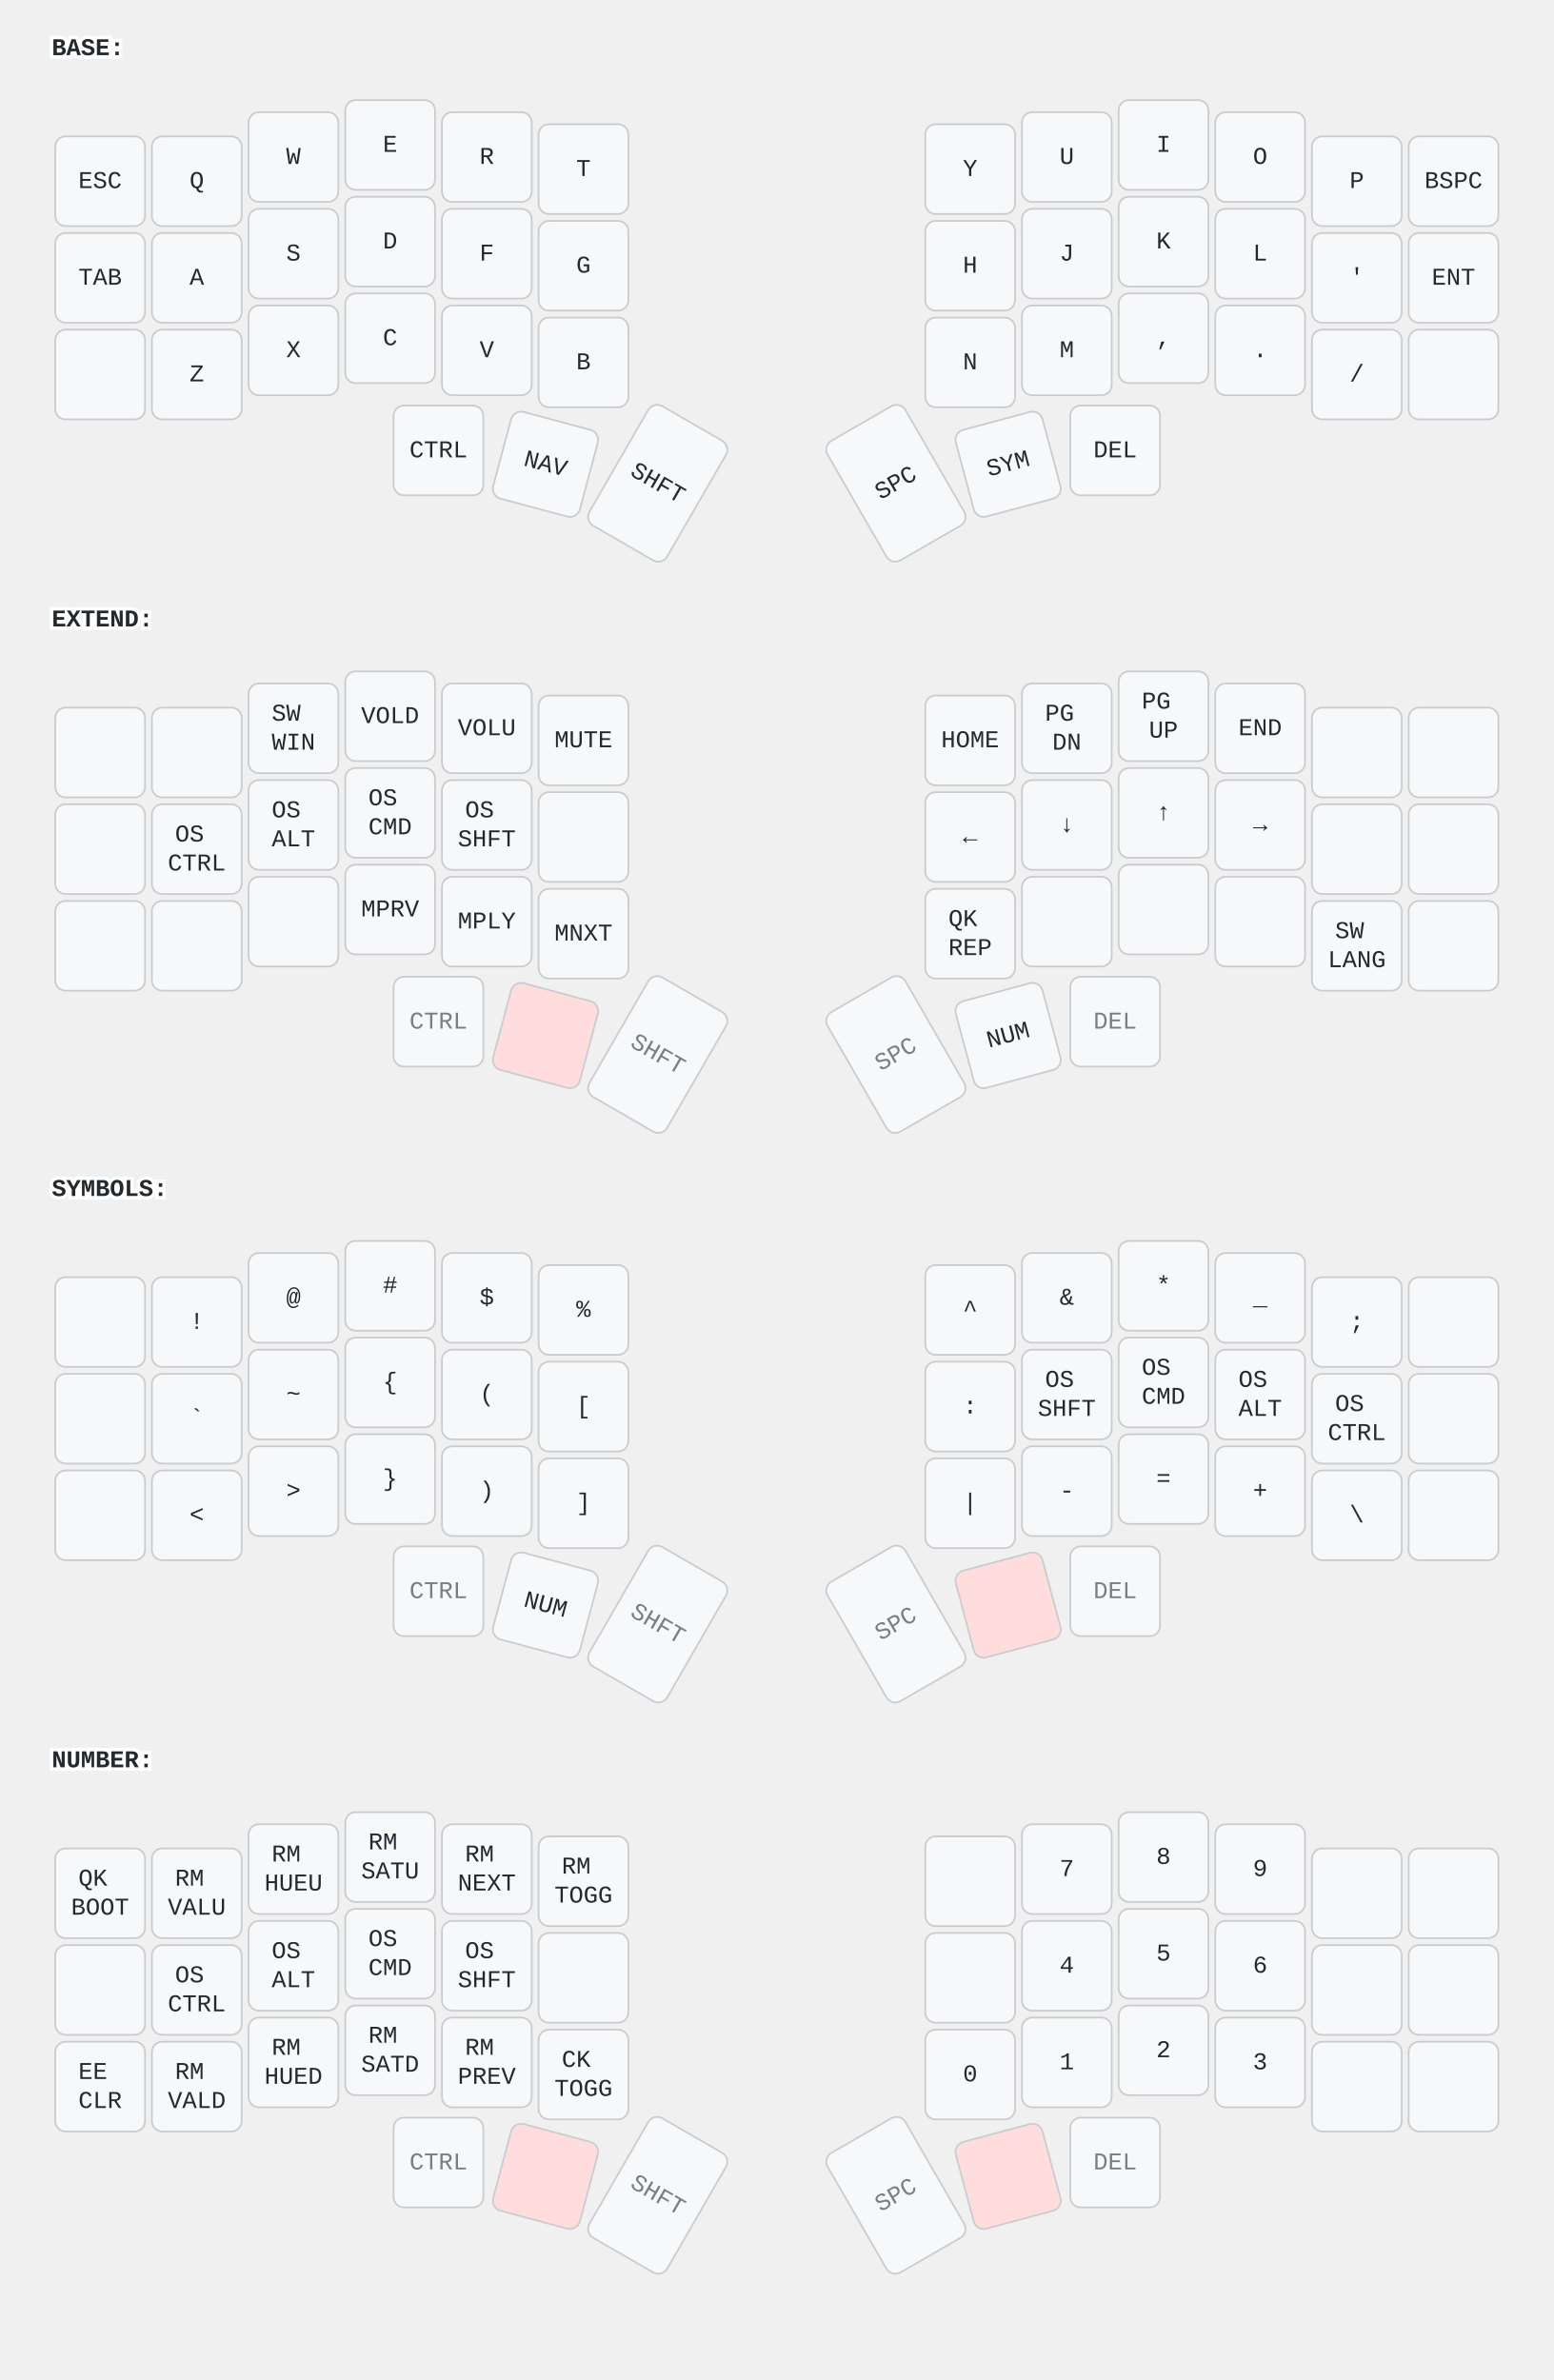
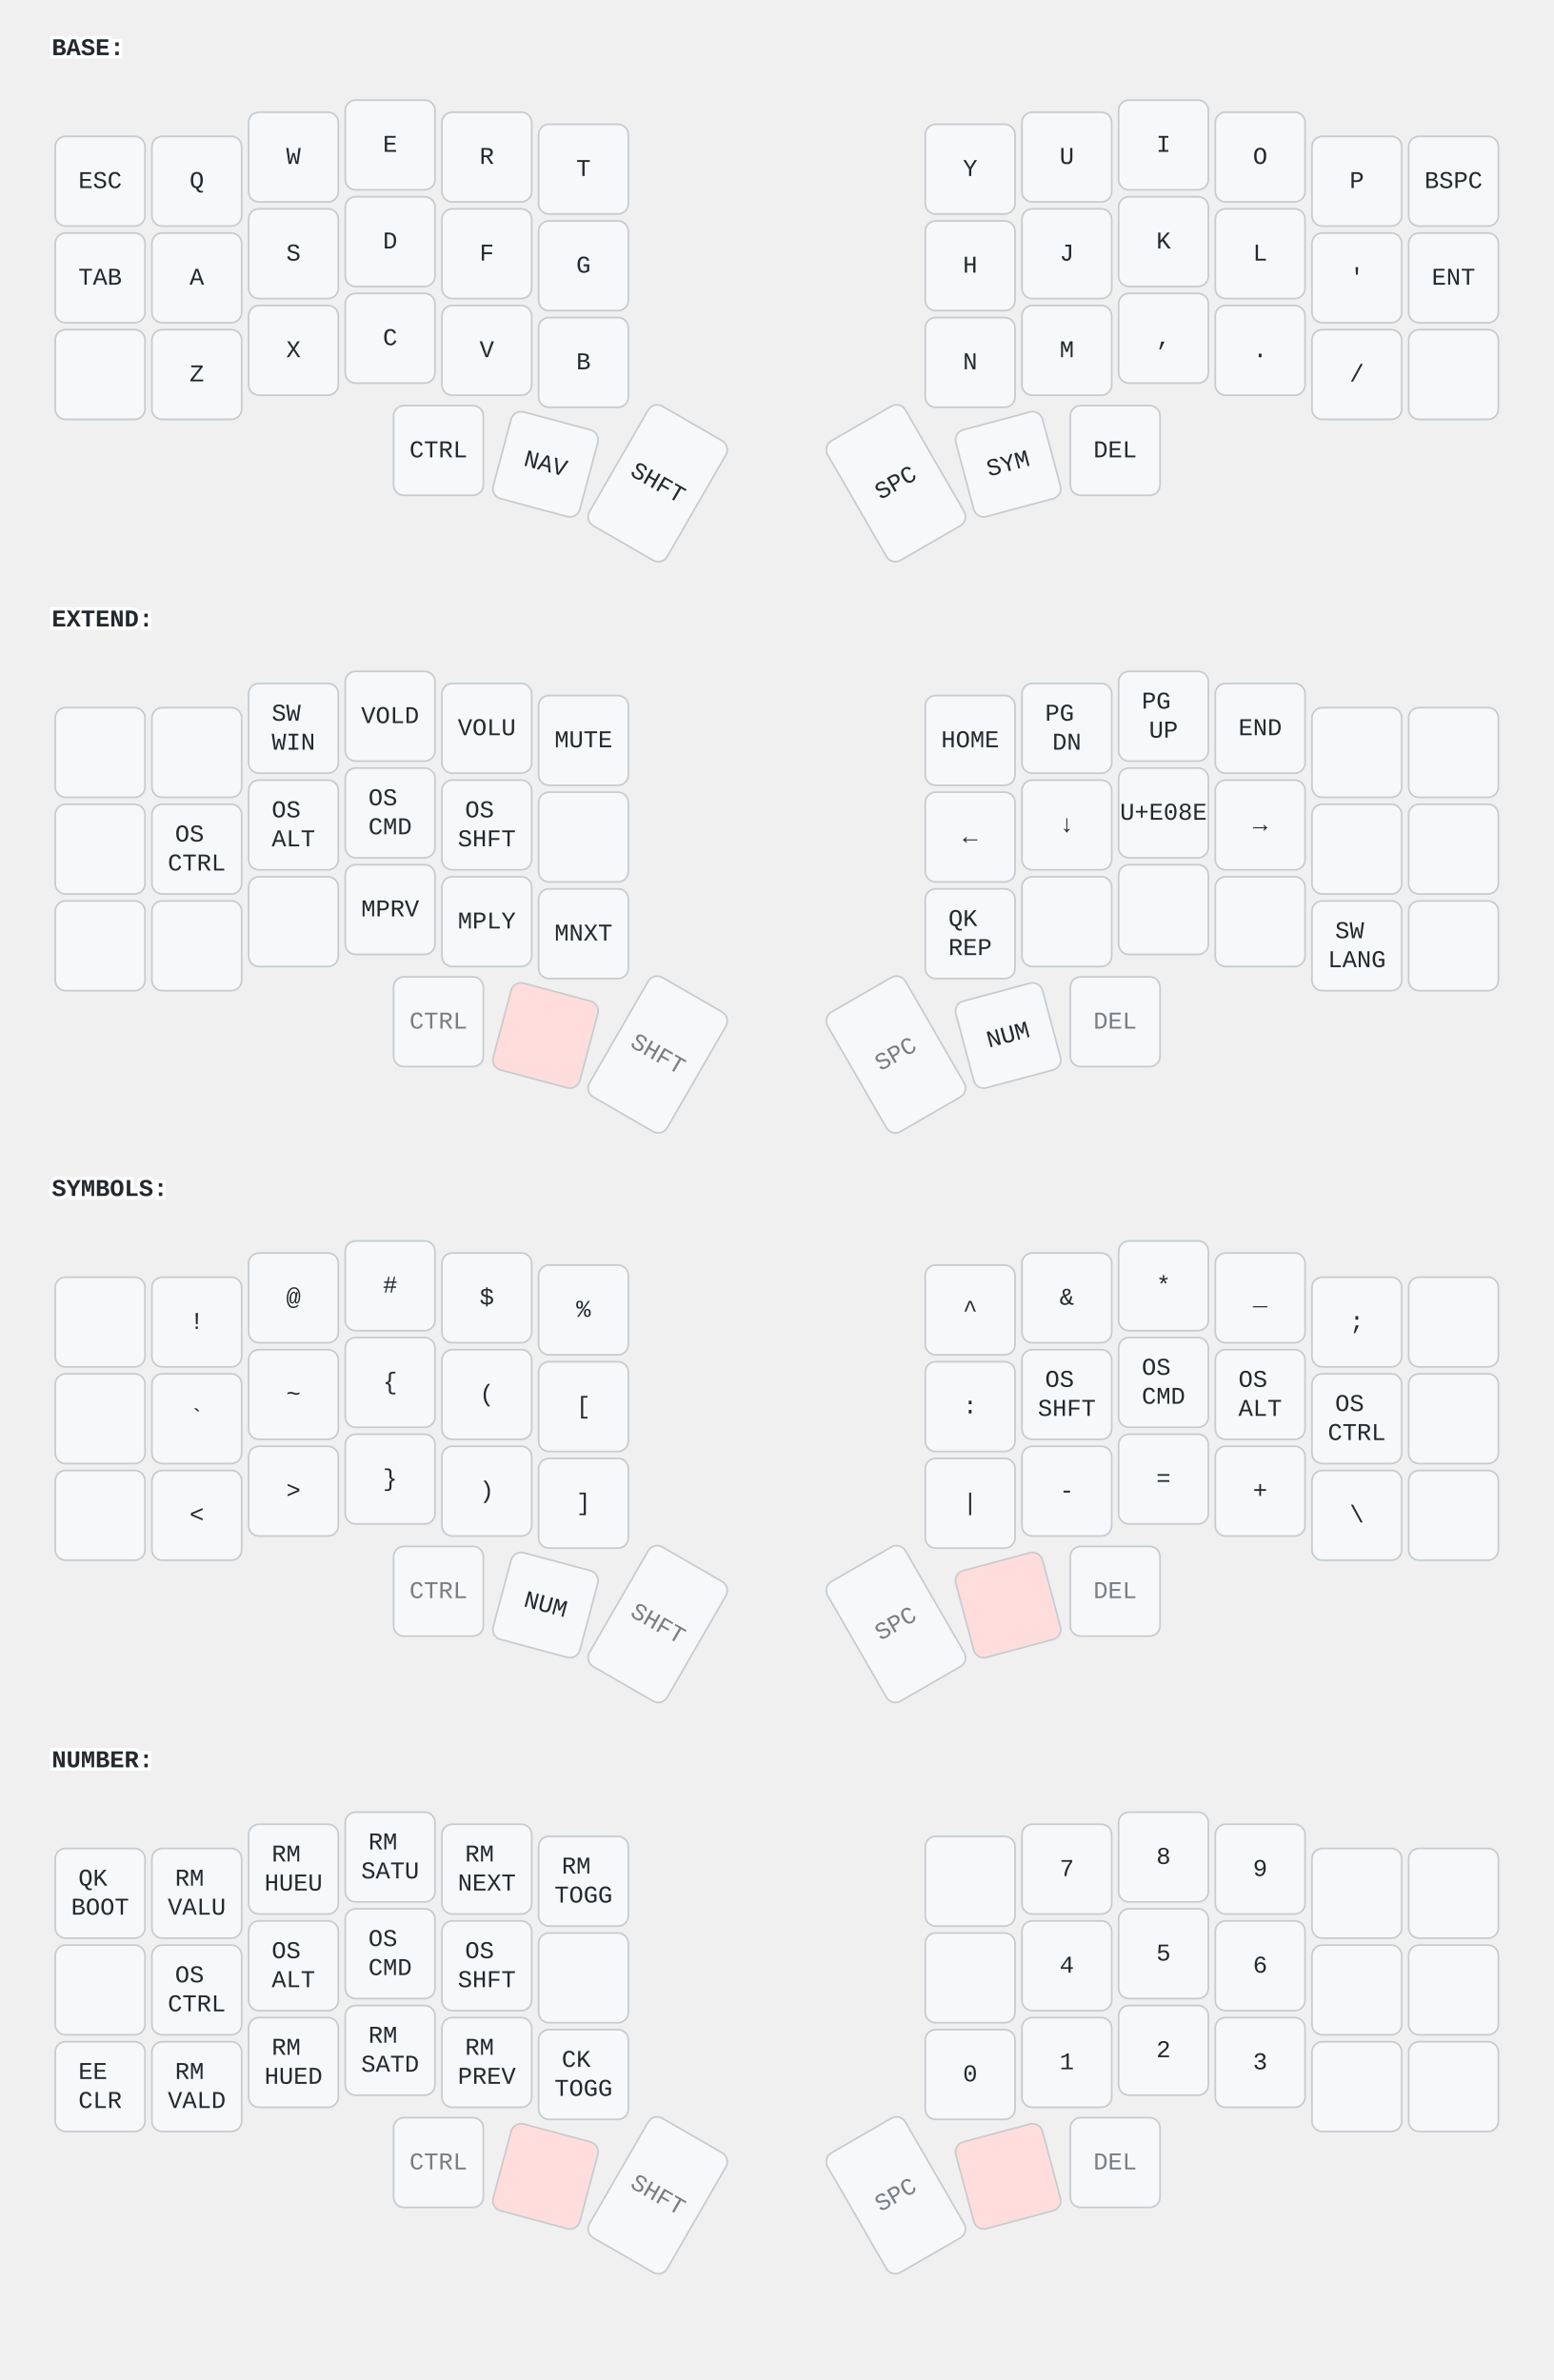
<svg xmlns="http://www.w3.org/2000/svg" width="900" height="1379" viewBox="0 0 900 1379" class="keymap">
  <style>/* inherit to force styles through use tags */
svg path {
    fill: inherit;
}

/* font and background color specifications */
svg.keymap {
    font-family: SFMono-Regular,Consolas,Liberation Mono,Menlo,monospace;
    font-size: 14px;
    font-kerning: normal;
    text-rendering: optimizeLegibility;
    fill: #24292e;
}

/* default key styling */
rect.key {
    fill: #f6f8fa;
}

rect.key, rect.combo {
    stroke: #c9cccf;
    stroke-width: 1;
}

/* default key side styling, only used is draw_key_sides is set */
rect.side {
    filter: brightness(90%);
}

/* color accent for combo boxes */
rect.combo, rect.combo-separate {
    fill: #cdf;
}

/* color accent for held keys */
rect.held, rect.combo.held {
    fill: #fdd;
}

/* color accent for ghost (optional) keys */
rect.ghost, rect.combo.ghost {
    stroke-dasharray: 4, 4;
    stroke-width: 2;
}

text {
    text-anchor: middle;
    dominant-baseline: middle;
}

/* styling for layer labels */
text.label {
    font-weight: bold;
    text-anchor: start;
    stroke: white;
    stroke-width: 4;
    paint-order: stroke;
}

/* styling for optional footer */
text.footer {
    text-anchor: end;
    dominant-baseline: auto;
    stroke: white;
    stroke-width: 4;
    paint-order: stroke;
}

/* styling for combo tap, and key non-tap label text */
text.combo, text.hold, text.shifted, text.left, text.right {
    font-size: 11px;
}

text.hold {
    text-anchor: middle;
    dominant-baseline: auto;
}

text.shifted {
    text-anchor: middle;
    dominant-baseline: hanging;
}

text.left {
    text-anchor: start;
}

text.right {
    text-anchor: end;
}

text.layer-activator {
    text-decoration: underline;
}

/* styling for hold/shifted label text in combo box */
text.combo.hold, text.combo.shifted, text.combo.left, text.combo.right {
    font-size: 8px;
}

/* lighter symbol for transparent keys */
text.trans {
    fill: #7b7e81;
}

/* styling for combo dendrons */
path.combo {
    stroke-width: 1;
    stroke: gray;
    fill: none;
}

/* Start Tabler Icons Cleanup */
/* cannot use height/width with glyphs */
.icon-tabler &gt; path {
    fill: inherit;
    stroke: inherit;
    stroke-width: 2;
}
/* hide tabler's default box */
.icon-tabler &gt; path[stroke="none"][fill="none"] {
    visibility: hidden;
}
/* End Tabler Icons Cleanup */
</style>
  <g transform="translate(30, 0)" class="layer-BASE">
    <text x="0" y="28" class="label" id="BASE">BASE:</text>
    <g transform="translate(0, 56)">
      <g transform="translate(28, 49)" class="key keypos-0">
        <rect rx="6" ry="6" x="-26" y="-26" width="52" height="52" class="key" />
        <text x="0" y="0" class="key tap">ESC</text>
      </g>
      <g transform="translate(84, 49)" class="key keypos-1">
        <rect rx="6" ry="6" x="-26" y="-26" width="52" height="52" class="key" />
        <text x="0" y="0" class="key tap">Q</text>
      </g>
      <g transform="translate(140, 35)" class="key keypos-2">
        <rect rx="6" ry="6" x="-26" y="-26" width="52" height="52" class="key" />
        <text x="0" y="0" class="key tap">W</text>
      </g>
      <g transform="translate(196, 28)" class="key keypos-3">
        <rect rx="6" ry="6" x="-26" y="-26" width="52" height="52" class="key" />
        <text x="0" y="0" class="key tap">E</text>
      </g>
      <g transform="translate(252, 35)" class="key keypos-4">
        <rect rx="6" ry="6" x="-26" y="-26" width="52" height="52" class="key" />
        <text x="0" y="0" class="key tap">R</text>
      </g>
      <g transform="translate(308, 42)" class="key keypos-5">
        <rect rx="6" ry="6" x="-26" y="-26" width="52" height="52" class="key" />
        <text x="0" y="0" class="key tap">T</text>
      </g>
      <g transform="translate(532, 42)" class="key keypos-6">
        <rect rx="6" ry="6" x="-26" y="-26" width="52" height="52" class="key" />
        <text x="0" y="0" class="key tap">Y</text>
      </g>
      <g transform="translate(588, 35)" class="key keypos-7">
        <rect rx="6" ry="6" x="-26" y="-26" width="52" height="52" class="key" />
        <text x="0" y="0" class="key tap">U</text>
      </g>
      <g transform="translate(644, 28)" class="key keypos-8">
        <rect rx="6" ry="6" x="-26" y="-26" width="52" height="52" class="key" />
        <text x="0" y="0" class="key tap">I</text>
      </g>
      <g transform="translate(700, 35)" class="key keypos-9">
        <rect rx="6" ry="6" x="-26" y="-26" width="52" height="52" class="key" />
        <text x="0" y="0" class="key tap">O</text>
      </g>
      <g transform="translate(756, 49)" class="key keypos-10">
        <rect rx="6" ry="6" x="-26" y="-26" width="52" height="52" class="key" />
        <text x="0" y="0" class="key tap">P</text>
      </g>
      <g transform="translate(812, 49)" class="key keypos-11">
        <rect rx="6" ry="6" x="-26" y="-26" width="52" height="52" class="key" />
        <text x="0" y="0" class="key tap">BSPC</text>
      </g>
      <g transform="translate(28, 105)" class="key keypos-12">
        <rect rx="6" ry="6" x="-26" y="-26" width="52" height="52" class="key" />
        <text x="0" y="0" class="key tap">TAB</text>
      </g>
      <g transform="translate(84, 105)" class="key keypos-13">
        <rect rx="6" ry="6" x="-26" y="-26" width="52" height="52" class="key" />
        <text x="0" y="0" class="key tap">A</text>
      </g>
      <g transform="translate(140, 91)" class="key keypos-14">
        <rect rx="6" ry="6" x="-26" y="-26" width="52" height="52" class="key" />
        <text x="0" y="0" class="key tap">S</text>
      </g>
      <g transform="translate(196, 84)" class="key keypos-15">
        <rect rx="6" ry="6" x="-26" y="-26" width="52" height="52" class="key" />
        <text x="0" y="0" class="key tap">D</text>
      </g>
      <g transform="translate(252, 91)" class="key keypos-16">
        <rect rx="6" ry="6" x="-26" y="-26" width="52" height="52" class="key" />
        <text x="0" y="0" class="key tap">F</text>
      </g>
      <g transform="translate(308, 98)" class="key keypos-17">
        <rect rx="6" ry="6" x="-26" y="-26" width="52" height="52" class="key" />
        <text x="0" y="0" class="key tap">G</text>
      </g>
      <g transform="translate(532, 98)" class="key keypos-18">
        <rect rx="6" ry="6" x="-26" y="-26" width="52" height="52" class="key" />
        <text x="0" y="0" class="key tap">H</text>
      </g>
      <g transform="translate(588, 91)" class="key keypos-19">
        <rect rx="6" ry="6" x="-26" y="-26" width="52" height="52" class="key" />
        <text x="0" y="0" class="key tap">J</text>
      </g>
      <g transform="translate(644, 84)" class="key keypos-20">
        <rect rx="6" ry="6" x="-26" y="-26" width="52" height="52" class="key" />
        <text x="0" y="0" class="key tap">K</text>
      </g>
      <g transform="translate(700, 91)" class="key keypos-21">
        <rect rx="6" ry="6" x="-26" y="-26" width="52" height="52" class="key" />
        <text x="0" y="0" class="key tap">L</text>
      </g>
      <g transform="translate(756, 105)" class="key keypos-22">
        <rect rx="6" ry="6" x="-26" y="-26" width="52" height="52" class="key" />
        <text x="0" y="0" class="key tap">'</text>
      </g>
      <g transform="translate(812, 105)" class="key keypos-23">
        <rect rx="6" ry="6" x="-26" y="-26" width="52" height="52" class="key" />
        <text x="0" y="0" class="key tap">ENT</text>
      </g>
      <g transform="translate(28, 161)" class="key keypos-24">
        <rect rx="6" ry="6" x="-26" y="-26" width="52" height="52" class="key" />
      </g>
      <g transform="translate(84, 161)" class="key keypos-25">
        <rect rx="6" ry="6" x="-26" y="-26" width="52" height="52" class="key" />
        <text x="0" y="0" class="key tap">Z</text>
      </g>
      <g transform="translate(140, 147)" class="key keypos-26">
        <rect rx="6" ry="6" x="-26" y="-26" width="52" height="52" class="key" />
        <text x="0" y="0" class="key tap">X</text>
      </g>
      <g transform="translate(196, 140)" class="key keypos-27">
        <rect rx="6" ry="6" x="-26" y="-26" width="52" height="52" class="key" />
        <text x="0" y="0" class="key tap">C</text>
      </g>
      <g transform="translate(252, 147)" class="key keypos-28">
        <rect rx="6" ry="6" x="-26" y="-26" width="52" height="52" class="key" />
        <text x="0" y="0" class="key tap">V</text>
      </g>
      <g transform="translate(308, 154)" class="key keypos-29">
        <rect rx="6" ry="6" x="-26" y="-26" width="52" height="52" class="key" />
        <text x="0" y="0" class="key tap">B</text>
      </g>
      <g transform="translate(532, 154)" class="key keypos-30">
        <rect rx="6" ry="6" x="-26" y="-26" width="52" height="52" class="key" />
        <text x="0" y="0" class="key tap">N</text>
      </g>
      <g transform="translate(588, 147)" class="key keypos-31">
        <rect rx="6" ry="6" x="-26" y="-26" width="52" height="52" class="key" />
        <text x="0" y="0" class="key tap">M</text>
      </g>
      <g transform="translate(644, 140)" class="key keypos-32">
        <rect rx="6" ry="6" x="-26" y="-26" width="52" height="52" class="key" />
        <text x="0" y="0" class="key tap">,</text>
      </g>
      <g transform="translate(700, 147)" class="key keypos-33">
        <rect rx="6" ry="6" x="-26" y="-26" width="52" height="52" class="key" />
        <text x="0" y="0" class="key tap">.</text>
      </g>
      <g transform="translate(756, 161)" class="key keypos-34">
        <rect rx="6" ry="6" x="-26" y="-26" width="52" height="52" class="key" />
        <text x="0" y="0" class="key tap">/</text>
      </g>
      <g transform="translate(812, 161)" class="key keypos-35">
        <rect rx="6" ry="6" x="-26" y="-26" width="52" height="52" class="key" />
      </g>
      <g transform="translate(224, 205)" class="key keypos-36">
        <rect rx="6" ry="6" x="-26" y="-26" width="52" height="52" class="key" />
        <text x="0" y="0" class="key tap">CTRL</text>
      </g>
      <g transform="translate(286, 213) rotate(15.0)" class="key keypos-37">
        <rect rx="6" ry="6" x="-26" y="-26" width="52" height="52" class="key" />
        <text x="0" y="0" class="key tap">NAV</text>
      </g>
      <g transform="translate(351, 224) rotate(30.0)" class="key keypos-38">
        <rect rx="6" ry="6" x="-26" y="-40" width="52" height="80" class="key" />
        <text x="0" y="0" class="key tap">SHFT</text>
      </g>
      <g transform="translate(489, 224) rotate(-30.0)" class="key keypos-39">
        <rect rx="6" ry="6" x="-26" y="-40" width="52" height="80" class="key" />
        <text x="0" y="0" class="key tap">SPC</text>
      </g>
      <g transform="translate(554, 213) rotate(-15.0)" class="key keypos-40">
        <rect rx="6" ry="6" x="-26" y="-26" width="52" height="52" class="key" />
        <text x="0" y="0" class="key tap">SYM</text>
      </g>
      <g transform="translate(616, 205)" class="key keypos-41">
        <rect rx="6" ry="6" x="-26" y="-26" width="52" height="52" class="key" />
        <text x="0" y="0" class="key tap">DEL</text>
      </g>
    </g>
  </g>
  <g transform="translate(30, 331)" class="layer-EXTEND">
    <text x="0" y="28" class="label" id="EXTEND">EXTEND:</text>
    <g transform="translate(0, 56)">
      <g transform="translate(28, 49)" class="key keypos-0">
        <rect rx="6" ry="6" x="-26" y="-26" width="52" height="52" class="key" />
      </g>
      <g transform="translate(84, 49)" class="key keypos-1">
        <rect rx="6" ry="6" x="-26" y="-26" width="52" height="52" class="key" />
      </g>
      <g transform="translate(140, 35)" class="key keypos-2">
        <rect rx="6" ry="6" x="-26" y="-26" width="52" height="52" class="key" />
        <text x="0" y="0" class="key tap">
          <tspan x="0" dy="-0.6em">SW</tspan>
          <tspan x="0" dy="1.2em">WIN</tspan>
        </text>
      </g>
      <g transform="translate(196, 28)" class="key keypos-3">
        <rect rx="6" ry="6" x="-26" y="-26" width="52" height="52" class="key" />
        <text x="0" y="0" class="key tap">VOLD</text>
      </g>
      <g transform="translate(252, 35)" class="key keypos-4">
        <rect rx="6" ry="6" x="-26" y="-26" width="52" height="52" class="key" />
        <text x="0" y="0" class="key tap">VOLU</text>
      </g>
      <g transform="translate(308, 42)" class="key keypos-5">
        <rect rx="6" ry="6" x="-26" y="-26" width="52" height="52" class="key" />
        <text x="0" y="0" class="key tap">MUTE</text>
      </g>
      <g transform="translate(532, 42)" class="key keypos-6">
        <rect rx="6" ry="6" x="-26" y="-26" width="52" height="52" class="key" />
        <text x="0" y="0" class="key tap">HOME</text>
      </g>
      <g transform="translate(588, 35)" class="key keypos-7">
        <rect rx="6" ry="6" x="-26" y="-26" width="52" height="52" class="key" />
        <text x="0" y="0" class="key tap">
          <tspan x="0" dy="-0.6em">PG</tspan>
          <tspan x="0" dy="1.2em">DN</tspan>
        </text>
      </g>
      <g transform="translate(644, 28)" class="key keypos-8">
        <rect rx="6" ry="6" x="-26" y="-26" width="52" height="52" class="key" />
        <text x="0" y="0" class="key tap">
          <tspan x="0" dy="-0.6em">PG</tspan>
          <tspan x="0" dy="1.2em">UP</tspan>
        </text>
      </g>
      <g transform="translate(700, 35)" class="key keypos-9">
        <rect rx="6" ry="6" x="-26" y="-26" width="52" height="52" class="key" />
        <text x="0" y="0" class="key tap">END</text>
      </g>
      <g transform="translate(756, 49)" class="key keypos-10">
        <rect rx="6" ry="6" x="-26" y="-26" width="52" height="52" class="key" />
      </g>
      <g transform="translate(812, 49)" class="key keypos-11">
        <rect rx="6" ry="6" x="-26" y="-26" width="52" height="52" class="key" />
      </g>
      <g transform="translate(28, 105)" class="key keypos-12">
        <rect rx="6" ry="6" x="-26" y="-26" width="52" height="52" class="key" />
      </g>
      <g transform="translate(84, 105)" class="key keypos-13">
        <rect rx="6" ry="6" x="-26" y="-26" width="52" height="52" class="key" />
        <text x="0" y="0" class="key tap">
          <tspan x="0" dy="-0.6em">OS</tspan>
          <tspan x="0" dy="1.2em">CTRL</tspan>
        </text>
      </g>
      <g transform="translate(140, 91)" class="key keypos-14">
        <rect rx="6" ry="6" x="-26" y="-26" width="52" height="52" class="key" />
        <text x="0" y="0" class="key tap">
          <tspan x="0" dy="-0.6em">OS</tspan>
          <tspan x="0" dy="1.2em">ALT</tspan>
        </text>
      </g>
      <g transform="translate(196, 84)" class="key keypos-15">
        <rect rx="6" ry="6" x="-26" y="-26" width="52" height="52" class="key" />
        <text x="0" y="0" class="key tap">
          <tspan x="0" dy="-0.6em">OS</tspan>
          <tspan x="0" dy="1.2em">CMD</tspan>
        </text>
      </g>
      <g transform="translate(252, 91)" class="key keypos-16">
        <rect rx="6" ry="6" x="-26" y="-26" width="52" height="52" class="key" />
        <text x="0" y="0" class="key tap">
          <tspan x="0" dy="-0.6em">OS</tspan>
          <tspan x="0" dy="1.2em">SHFT</tspan>
        </text>
      </g>
      <g transform="translate(308, 98)" class="key keypos-17">
        <rect rx="6" ry="6" x="-26" y="-26" width="52" height="52" class="key" />
      </g>
      <g transform="translate(532, 98)" class="key keypos-18">
        <rect rx="6" ry="6" x="-26" y="-26" width="52" height="52" class="key" />
        <text x="0" y="0" class="key tap">←</text>
      </g>
      <g transform="translate(588, 91)" class="key keypos-19">
        <rect rx="6" ry="6" x="-26" y="-26" width="52" height="52" class="key" />
        <text x="0" y="0" class="key tap">↓</text>
      </g>
      <g transform="translate(644, 84)" class="key keypos-20">
        <rect rx="6" ry="6" x="-26" y="-26" width="52" height="52" class="key" />
-         <text x="0" y="0" class="key tap">↑</text>
+         <text x="0" y="0" class="key tap">U+E08E</text>
      </g>
      <g transform="translate(700, 91)" class="key keypos-21">
        <rect rx="6" ry="6" x="-26" y="-26" width="52" height="52" class="key" />
        <text x="0" y="0" class="key tap">→</text>
      </g>
      <g transform="translate(756, 105)" class="key keypos-22">
        <rect rx="6" ry="6" x="-26" y="-26" width="52" height="52" class="key" />
      </g>
      <g transform="translate(812, 105)" class="key keypos-23">
        <rect rx="6" ry="6" x="-26" y="-26" width="52" height="52" class="key" />
      </g>
      <g transform="translate(28, 161)" class="key keypos-24">
        <rect rx="6" ry="6" x="-26" y="-26" width="52" height="52" class="key" />
      </g>
      <g transform="translate(84, 161)" class="key keypos-25">
        <rect rx="6" ry="6" x="-26" y="-26" width="52" height="52" class="key" />
      </g>
      <g transform="translate(140, 147)" class="key keypos-26">
        <rect rx="6" ry="6" x="-26" y="-26" width="52" height="52" class="key" />
      </g>
      <g transform="translate(196, 140)" class="key keypos-27">
        <rect rx="6" ry="6" x="-26" y="-26" width="52" height="52" class="key" />
        <text x="0" y="0" class="key tap">MPRV</text>
      </g>
      <g transform="translate(252, 147)" class="key keypos-28">
        <rect rx="6" ry="6" x="-26" y="-26" width="52" height="52" class="key" />
        <text x="0" y="0" class="key tap">MPLY</text>
      </g>
      <g transform="translate(308, 154)" class="key keypos-29">
        <rect rx="6" ry="6" x="-26" y="-26" width="52" height="52" class="key" />
        <text x="0" y="0" class="key tap">MNXT</text>
      </g>
      <g transform="translate(532, 154)" class="key keypos-30">
        <rect rx="6" ry="6" x="-26" y="-26" width="52" height="52" class="key" />
        <text x="0" y="0" class="key tap">
          <tspan x="0" dy="-0.6em">QK</tspan>
          <tspan x="0" dy="1.2em">REP</tspan>
        </text>
      </g>
      <g transform="translate(588, 147)" class="key keypos-31">
        <rect rx="6" ry="6" x="-26" y="-26" width="52" height="52" class="key" />
      </g>
      <g transform="translate(644, 140)" class="key keypos-32">
        <rect rx="6" ry="6" x="-26" y="-26" width="52" height="52" class="key" />
      </g>
      <g transform="translate(700, 147)" class="key keypos-33">
        <rect rx="6" ry="6" x="-26" y="-26" width="52" height="52" class="key" />
      </g>
      <g transform="translate(756, 161)" class="key keypos-34">
        <rect rx="6" ry="6" x="-26" y="-26" width="52" height="52" class="key" />
        <text x="0" y="0" class="key tap">
          <tspan x="0" dy="-0.6em">SW</tspan>
          <tspan x="0" dy="1.2em">LANG</tspan>
        </text>
      </g>
      <g transform="translate(812, 161)" class="key keypos-35">
        <rect rx="6" ry="6" x="-26" y="-26" width="52" height="52" class="key" />
      </g>
      <g transform="translate(224, 205)" class="key trans keypos-36">
        <rect rx="6" ry="6" x="-26" y="-26" width="52" height="52" class="key trans" />
        <text x="0" y="0" class="key trans tap">CTRL</text>
      </g>
      <g transform="translate(286, 213) rotate(15.0)" class="key held keypos-37">
        <rect rx="6" ry="6" x="-26" y="-26" width="52" height="52" class="key held" />
      </g>
      <g transform="translate(351, 224) rotate(30.0)" class="key trans keypos-38">
        <rect rx="6" ry="6" x="-26" y="-40" width="52" height="80" class="key trans" />
        <text x="0" y="0" class="key trans tap">SHFT</text>
      </g>
      <g transform="translate(489, 224) rotate(-30.0)" class="key trans keypos-39">
        <rect rx="6" ry="6" x="-26" y="-40" width="52" height="80" class="key trans" />
        <text x="0" y="0" class="key trans tap">SPC</text>
      </g>
      <g transform="translate(554, 213) rotate(-15.0)" class="key keypos-40">
        <rect rx="6" ry="6" x="-26" y="-26" width="52" height="52" class="key" />
        <text x="0" y="0" class="key tap">NUM</text>
      </g>
      <g transform="translate(616, 205)" class="key trans keypos-41">
        <rect rx="6" ry="6" x="-26" y="-26" width="52" height="52" class="key trans" />
        <text x="0" y="0" class="key trans tap">DEL</text>
      </g>
    </g>
  </g>
  <g transform="translate(30, 661)" class="layer-SYMBOLS">
    <text x="0" y="28" class="label" id="SYMBOLS">SYMBOLS:</text>
    <g transform="translate(0, 56)">
      <g transform="translate(28, 49)" class="key keypos-0">
        <rect rx="6" ry="6" x="-26" y="-26" width="52" height="52" class="key" />
      </g>
      <g transform="translate(84, 49)" class="key keypos-1">
        <rect rx="6" ry="6" x="-26" y="-26" width="52" height="52" class="key" />
        <text x="0" y="0" class="key tap">!</text>
      </g>
      <g transform="translate(140, 35)" class="key keypos-2">
        <rect rx="6" ry="6" x="-26" y="-26" width="52" height="52" class="key" />
        <text x="0" y="0" class="key tap">@</text>
      </g>
      <g transform="translate(196, 28)" class="key keypos-3">
        <rect rx="6" ry="6" x="-26" y="-26" width="52" height="52" class="key" />
        <text x="0" y="0" class="key tap">#</text>
      </g>
      <g transform="translate(252, 35)" class="key keypos-4">
        <rect rx="6" ry="6" x="-26" y="-26" width="52" height="52" class="key" />
        <text x="0" y="0" class="key tap">$</text>
      </g>
      <g transform="translate(308, 42)" class="key keypos-5">
        <rect rx="6" ry="6" x="-26" y="-26" width="52" height="52" class="key" />
        <text x="0" y="0" class="key tap">%</text>
      </g>
      <g transform="translate(532, 42)" class="key keypos-6">
        <rect rx="6" ry="6" x="-26" y="-26" width="52" height="52" class="key" />
        <text x="0" y="0" class="key tap">^</text>
      </g>
      <g transform="translate(588, 35)" class="key keypos-7">
        <rect rx="6" ry="6" x="-26" y="-26" width="52" height="52" class="key" />
        <text x="0" y="0" class="key tap">&amp;</text>
      </g>
      <g transform="translate(644, 28)" class="key keypos-8">
        <rect rx="6" ry="6" x="-26" y="-26" width="52" height="52" class="key" />
        <text x="0" y="0" class="key tap">*</text>
      </g>
      <g transform="translate(700, 35)" class="key keypos-9">
        <rect rx="6" ry="6" x="-26" y="-26" width="52" height="52" class="key" />
        <text x="0" y="0" class="key tap">_</text>
      </g>
      <g transform="translate(756, 49)" class="key keypos-10">
        <rect rx="6" ry="6" x="-26" y="-26" width="52" height="52" class="key" />
        <text x="0" y="0" class="key tap">;</text>
      </g>
      <g transform="translate(812, 49)" class="key keypos-11">
        <rect rx="6" ry="6" x="-26" y="-26" width="52" height="52" class="key" />
      </g>
      <g transform="translate(28, 105)" class="key keypos-12">
        <rect rx="6" ry="6" x="-26" y="-26" width="52" height="52" class="key" />
      </g>
      <g transform="translate(84, 105)" class="key keypos-13">
        <rect rx="6" ry="6" x="-26" y="-26" width="52" height="52" class="key" />
        <text x="0" y="0" class="key tap">`</text>
      </g>
      <g transform="translate(140, 91)" class="key keypos-14">
        <rect rx="6" ry="6" x="-26" y="-26" width="52" height="52" class="key" />
        <text x="0" y="0" class="key tap">~</text>
      </g>
      <g transform="translate(196, 84)" class="key keypos-15">
        <rect rx="6" ry="6" x="-26" y="-26" width="52" height="52" class="key" />
        <text x="0" y="0" class="key tap">{</text>
      </g>
      <g transform="translate(252, 91)" class="key keypos-16">
        <rect rx="6" ry="6" x="-26" y="-26" width="52" height="52" class="key" />
        <text x="0" y="0" class="key tap">(</text>
      </g>
      <g transform="translate(308, 98)" class="key keypos-17">
        <rect rx="6" ry="6" x="-26" y="-26" width="52" height="52" class="key" />
        <text x="0" y="0" class="key tap">[</text>
      </g>
      <g transform="translate(532, 98)" class="key keypos-18">
        <rect rx="6" ry="6" x="-26" y="-26" width="52" height="52" class="key" />
        <text x="0" y="0" class="key tap">:</text>
      </g>
      <g transform="translate(588, 91)" class="key keypos-19">
        <rect rx="6" ry="6" x="-26" y="-26" width="52" height="52" class="key" />
        <text x="0" y="0" class="key tap">
          <tspan x="0" dy="-0.6em">OS</tspan>
          <tspan x="0" dy="1.2em">SHFT</tspan>
        </text>
      </g>
      <g transform="translate(644, 84)" class="key keypos-20">
        <rect rx="6" ry="6" x="-26" y="-26" width="52" height="52" class="key" />
        <text x="0" y="0" class="key tap">
          <tspan x="0" dy="-0.6em">OS</tspan>
          <tspan x="0" dy="1.2em">CMD</tspan>
        </text>
      </g>
      <g transform="translate(700, 91)" class="key keypos-21">
        <rect rx="6" ry="6" x="-26" y="-26" width="52" height="52" class="key" />
        <text x="0" y="0" class="key tap">
          <tspan x="0" dy="-0.6em">OS</tspan>
          <tspan x="0" dy="1.2em">ALT</tspan>
        </text>
      </g>
      <g transform="translate(756, 105)" class="key keypos-22">
        <rect rx="6" ry="6" x="-26" y="-26" width="52" height="52" class="key" />
        <text x="0" y="0" class="key tap">
          <tspan x="0" dy="-0.6em">OS</tspan>
          <tspan x="0" dy="1.2em">CTRL</tspan>
        </text>
      </g>
      <g transform="translate(812, 105)" class="key keypos-23">
        <rect rx="6" ry="6" x="-26" y="-26" width="52" height="52" class="key" />
      </g>
      <g transform="translate(28, 161)" class="key keypos-24">
        <rect rx="6" ry="6" x="-26" y="-26" width="52" height="52" class="key" />
      </g>
      <g transform="translate(84, 161)" class="key keypos-25">
        <rect rx="6" ry="6" x="-26" y="-26" width="52" height="52" class="key" />
        <text x="0" y="0" class="key tap">&lt;</text>
      </g>
      <g transform="translate(140, 147)" class="key keypos-26">
        <rect rx="6" ry="6" x="-26" y="-26" width="52" height="52" class="key" />
        <text x="0" y="0" class="key tap">&gt;</text>
      </g>
      <g transform="translate(196, 140)" class="key keypos-27">
        <rect rx="6" ry="6" x="-26" y="-26" width="52" height="52" class="key" />
        <text x="0" y="0" class="key tap">}</text>
      </g>
      <g transform="translate(252, 147)" class="key keypos-28">
        <rect rx="6" ry="6" x="-26" y="-26" width="52" height="52" class="key" />
        <text x="0" y="0" class="key tap">)</text>
      </g>
      <g transform="translate(308, 154)" class="key keypos-29">
        <rect rx="6" ry="6" x="-26" y="-26" width="52" height="52" class="key" />
        <text x="0" y="0" class="key tap">]</text>
      </g>
      <g transform="translate(532, 154)" class="key keypos-30">
        <rect rx="6" ry="6" x="-26" y="-26" width="52" height="52" class="key" />
        <text x="0" y="0" class="key tap">|</text>
      </g>
      <g transform="translate(588, 147)" class="key keypos-31">
        <rect rx="6" ry="6" x="-26" y="-26" width="52" height="52" class="key" />
        <text x="0" y="0" class="key tap">-</text>
      </g>
      <g transform="translate(644, 140)" class="key keypos-32">
        <rect rx="6" ry="6" x="-26" y="-26" width="52" height="52" class="key" />
        <text x="0" y="0" class="key tap">=</text>
      </g>
      <g transform="translate(700, 147)" class="key keypos-33">
        <rect rx="6" ry="6" x="-26" y="-26" width="52" height="52" class="key" />
        <text x="0" y="0" class="key tap">+</text>
      </g>
      <g transform="translate(756, 161)" class="key keypos-34">
        <rect rx="6" ry="6" x="-26" y="-26" width="52" height="52" class="key" />
        <text x="0" y="0" class="key tap">\</text>
      </g>
      <g transform="translate(812, 161)" class="key keypos-35">
        <rect rx="6" ry="6" x="-26" y="-26" width="52" height="52" class="key" />
      </g>
      <g transform="translate(224, 205)" class="key trans keypos-36">
        <rect rx="6" ry="6" x="-26" y="-26" width="52" height="52" class="key trans" />
        <text x="0" y="0" class="key trans tap">CTRL</text>
      </g>
      <g transform="translate(286, 213) rotate(15.0)" class="key keypos-37">
        <rect rx="6" ry="6" x="-26" y="-26" width="52" height="52" class="key" />
        <text x="0" y="0" class="key tap">NUM</text>
      </g>
      <g transform="translate(351, 224) rotate(30.0)" class="key trans keypos-38">
        <rect rx="6" ry="6" x="-26" y="-40" width="52" height="80" class="key trans" />
        <text x="0" y="0" class="key trans tap">SHFT</text>
      </g>
      <g transform="translate(489, 224) rotate(-30.0)" class="key trans keypos-39">
        <rect rx="6" ry="6" x="-26" y="-40" width="52" height="80" class="key trans" />
        <text x="0" y="0" class="key trans tap">SPC</text>
      </g>
      <g transform="translate(554, 213) rotate(-15.0)" class="key held keypos-40">
        <rect rx="6" ry="6" x="-26" y="-26" width="52" height="52" class="key held" />
      </g>
      <g transform="translate(616, 205)" class="key trans keypos-41">
        <rect rx="6" ry="6" x="-26" y="-26" width="52" height="52" class="key trans" />
        <text x="0" y="0" class="key trans tap">DEL</text>
      </g>
    </g>
  </g>
  <g transform="translate(30, 992)" class="layer-NUMBER">
    <text x="0" y="28" class="label" id="NUMBER">NUMBER:</text>
    <g transform="translate(0, 56)">
      <g transform="translate(28, 49)" class="key keypos-0">
        <rect rx="6" ry="6" x="-26" y="-26" width="52" height="52" class="key" />
        <text x="0" y="0" class="key tap">
          <tspan x="0" dy="-0.6em">QK</tspan>
          <tspan x="0" dy="1.2em">BOOT</tspan>
        </text>
      </g>
      <g transform="translate(84, 49)" class="key keypos-1">
        <rect rx="6" ry="6" x="-26" y="-26" width="52" height="52" class="key" />
        <text x="0" y="0" class="key tap">
          <tspan x="0" dy="-0.6em">RM</tspan>
          <tspan x="0" dy="1.2em">VALU</tspan>
        </text>
      </g>
      <g transform="translate(140, 35)" class="key keypos-2">
        <rect rx="6" ry="6" x="-26" y="-26" width="52" height="52" class="key" />
        <text x="0" y="0" class="key tap">
          <tspan x="0" dy="-0.6em">RM</tspan>
          <tspan x="0" dy="1.2em">HUEU</tspan>
        </text>
      </g>
      <g transform="translate(196, 28)" class="key keypos-3">
        <rect rx="6" ry="6" x="-26" y="-26" width="52" height="52" class="key" />
        <text x="0" y="0" class="key tap">
          <tspan x="0" dy="-0.6em">RM</tspan>
          <tspan x="0" dy="1.2em">SATU</tspan>
        </text>
      </g>
      <g transform="translate(252, 35)" class="key keypos-4">
        <rect rx="6" ry="6" x="-26" y="-26" width="52" height="52" class="key" />
        <text x="0" y="0" class="key tap">
          <tspan x="0" dy="-0.6em">RM</tspan>
          <tspan x="0" dy="1.2em">NEXT</tspan>
        </text>
      </g>
      <g transform="translate(308, 42)" class="key keypos-5">
        <rect rx="6" ry="6" x="-26" y="-26" width="52" height="52" class="key" />
        <text x="0" y="0" class="key tap">
          <tspan x="0" dy="-0.6em">RM</tspan>
          <tspan x="0" dy="1.2em">TOGG</tspan>
        </text>
      </g>
      <g transform="translate(532, 42)" class="key keypos-6">
        <rect rx="6" ry="6" x="-26" y="-26" width="52" height="52" class="key" />
      </g>
      <g transform="translate(588, 35)" class="key keypos-7">
        <rect rx="6" ry="6" x="-26" y="-26" width="52" height="52" class="key" />
        <text x="0" y="0" class="key tap">7</text>
      </g>
      <g transform="translate(644, 28)" class="key keypos-8">
        <rect rx="6" ry="6" x="-26" y="-26" width="52" height="52" class="key" />
        <text x="0" y="0" class="key tap">8</text>
      </g>
      <g transform="translate(700, 35)" class="key keypos-9">
        <rect rx="6" ry="6" x="-26" y="-26" width="52" height="52" class="key" />
        <text x="0" y="0" class="key tap">9</text>
      </g>
      <g transform="translate(756, 49)" class="key keypos-10">
        <rect rx="6" ry="6" x="-26" y="-26" width="52" height="52" class="key" />
      </g>
      <g transform="translate(812, 49)" class="key keypos-11">
        <rect rx="6" ry="6" x="-26" y="-26" width="52" height="52" class="key" />
      </g>
      <g transform="translate(28, 105)" class="key keypos-12">
        <rect rx="6" ry="6" x="-26" y="-26" width="52" height="52" class="key" />
      </g>
      <g transform="translate(84, 105)" class="key keypos-13">
        <rect rx="6" ry="6" x="-26" y="-26" width="52" height="52" class="key" />
        <text x="0" y="0" class="key tap">
          <tspan x="0" dy="-0.6em">OS</tspan>
          <tspan x="0" dy="1.2em">CTRL</tspan>
        </text>
      </g>
      <g transform="translate(140, 91)" class="key keypos-14">
        <rect rx="6" ry="6" x="-26" y="-26" width="52" height="52" class="key" />
        <text x="0" y="0" class="key tap">
          <tspan x="0" dy="-0.6em">OS</tspan>
          <tspan x="0" dy="1.2em">ALT</tspan>
        </text>
      </g>
      <g transform="translate(196, 84)" class="key keypos-15">
        <rect rx="6" ry="6" x="-26" y="-26" width="52" height="52" class="key" />
        <text x="0" y="0" class="key tap">
          <tspan x="0" dy="-0.6em">OS</tspan>
          <tspan x="0" dy="1.2em">CMD</tspan>
        </text>
      </g>
      <g transform="translate(252, 91)" class="key keypos-16">
        <rect rx="6" ry="6" x="-26" y="-26" width="52" height="52" class="key" />
        <text x="0" y="0" class="key tap">
          <tspan x="0" dy="-0.6em">OS</tspan>
          <tspan x="0" dy="1.2em">SHFT</tspan>
        </text>
      </g>
      <g transform="translate(308, 98)" class="key keypos-17">
        <rect rx="6" ry="6" x="-26" y="-26" width="52" height="52" class="key" />
      </g>
      <g transform="translate(532, 98)" class="key keypos-18">
        <rect rx="6" ry="6" x="-26" y="-26" width="52" height="52" class="key" />
      </g>
      <g transform="translate(588, 91)" class="key keypos-19">
        <rect rx="6" ry="6" x="-26" y="-26" width="52" height="52" class="key" />
        <text x="0" y="0" class="key tap">4</text>
      </g>
      <g transform="translate(644, 84)" class="key keypos-20">
        <rect rx="6" ry="6" x="-26" y="-26" width="52" height="52" class="key" />
        <text x="0" y="0" class="key tap">5</text>
      </g>
      <g transform="translate(700, 91)" class="key keypos-21">
        <rect rx="6" ry="6" x="-26" y="-26" width="52" height="52" class="key" />
        <text x="0" y="0" class="key tap">6</text>
      </g>
      <g transform="translate(756, 105)" class="key keypos-22">
        <rect rx="6" ry="6" x="-26" y="-26" width="52" height="52" class="key" />
      </g>
      <g transform="translate(812, 105)" class="key keypos-23">
        <rect rx="6" ry="6" x="-26" y="-26" width="52" height="52" class="key" />
      </g>
      <g transform="translate(28, 161)" class="key keypos-24">
        <rect rx="6" ry="6" x="-26" y="-26" width="52" height="52" class="key" />
        <text x="0" y="0" class="key tap">
          <tspan x="0" dy="-0.6em">EE</tspan>
          <tspan x="0" dy="1.2em">CLR</tspan>
        </text>
      </g>
      <g transform="translate(84, 161)" class="key keypos-25">
        <rect rx="6" ry="6" x="-26" y="-26" width="52" height="52" class="key" />
        <text x="0" y="0" class="key tap">
          <tspan x="0" dy="-0.6em">RM</tspan>
          <tspan x="0" dy="1.2em">VALD</tspan>
        </text>
      </g>
      <g transform="translate(140, 147)" class="key keypos-26">
        <rect rx="6" ry="6" x="-26" y="-26" width="52" height="52" class="key" />
        <text x="0" y="0" class="key tap">
          <tspan x="0" dy="-0.6em">RM</tspan>
          <tspan x="0" dy="1.2em">HUED</tspan>
        </text>
      </g>
      <g transform="translate(196, 140)" class="key keypos-27">
        <rect rx="6" ry="6" x="-26" y="-26" width="52" height="52" class="key" />
        <text x="0" y="0" class="key tap">
          <tspan x="0" dy="-0.6em">RM</tspan>
          <tspan x="0" dy="1.2em">SATD</tspan>
        </text>
      </g>
      <g transform="translate(252, 147)" class="key keypos-28">
        <rect rx="6" ry="6" x="-26" y="-26" width="52" height="52" class="key" />
        <text x="0" y="0" class="key tap">
          <tspan x="0" dy="-0.6em">RM</tspan>
          <tspan x="0" dy="1.2em">PREV</tspan>
        </text>
      </g>
      <g transform="translate(308, 154)" class="key keypos-29">
        <rect rx="6" ry="6" x="-26" y="-26" width="52" height="52" class="key" />
        <text x="0" y="0" class="key tap">
          <tspan x="0" dy="-0.6em">CK</tspan>
          <tspan x="0" dy="1.2em">TOGG</tspan>
        </text>
      </g>
      <g transform="translate(532, 154)" class="key keypos-30">
        <rect rx="6" ry="6" x="-26" y="-26" width="52" height="52" class="key" />
        <text x="0" y="0" class="key tap">0</text>
      </g>
      <g transform="translate(588, 147)" class="key keypos-31">
        <rect rx="6" ry="6" x="-26" y="-26" width="52" height="52" class="key" />
        <text x="0" y="0" class="key tap">1</text>
      </g>
      <g transform="translate(644, 140)" class="key keypos-32">
        <rect rx="6" ry="6" x="-26" y="-26" width="52" height="52" class="key" />
        <text x="0" y="0" class="key tap">2</text>
      </g>
      <g transform="translate(700, 147)" class="key keypos-33">
        <rect rx="6" ry="6" x="-26" y="-26" width="52" height="52" class="key" />
        <text x="0" y="0" class="key tap">3</text>
      </g>
      <g transform="translate(756, 161)" class="key keypos-34">
        <rect rx="6" ry="6" x="-26" y="-26" width="52" height="52" class="key" />
      </g>
      <g transform="translate(812, 161)" class="key keypos-35">
        <rect rx="6" ry="6" x="-26" y="-26" width="52" height="52" class="key" />
      </g>
      <g transform="translate(224, 205)" class="key trans keypos-36">
        <rect rx="6" ry="6" x="-26" y="-26" width="52" height="52" class="key trans" />
        <text x="0" y="0" class="key trans tap">CTRL</text>
      </g>
      <g transform="translate(286, 213) rotate(15.0)" class="key held keypos-37">
        <rect rx="6" ry="6" x="-26" y="-26" width="52" height="52" class="key held" />
      </g>
      <g transform="translate(351, 224) rotate(30.0)" class="key trans keypos-38">
        <rect rx="6" ry="6" x="-26" y="-40" width="52" height="80" class="key trans" />
        <text x="0" y="0" class="key trans tap">SHFT</text>
      </g>
      <g transform="translate(489, 224) rotate(-30.0)" class="key trans keypos-39">
        <rect rx="6" ry="6" x="-26" y="-40" width="52" height="80" class="key trans" />
        <text x="0" y="0" class="key trans tap">SPC</text>
      </g>
      <g transform="translate(554, 213) rotate(-15.0)" class="key held keypos-40">
        <rect rx="6" ry="6" x="-26" y="-26" width="52" height="52" class="key held" />
      </g>
      <g transform="translate(616, 205)" class="key trans keypos-41">
        <rect rx="6" ry="6" x="-26" y="-26" width="52" height="52" class="key trans" />
        <text x="0" y="0" class="key trans tap">DEL</text>
      </g>
    </g>
  </g>
</svg>
